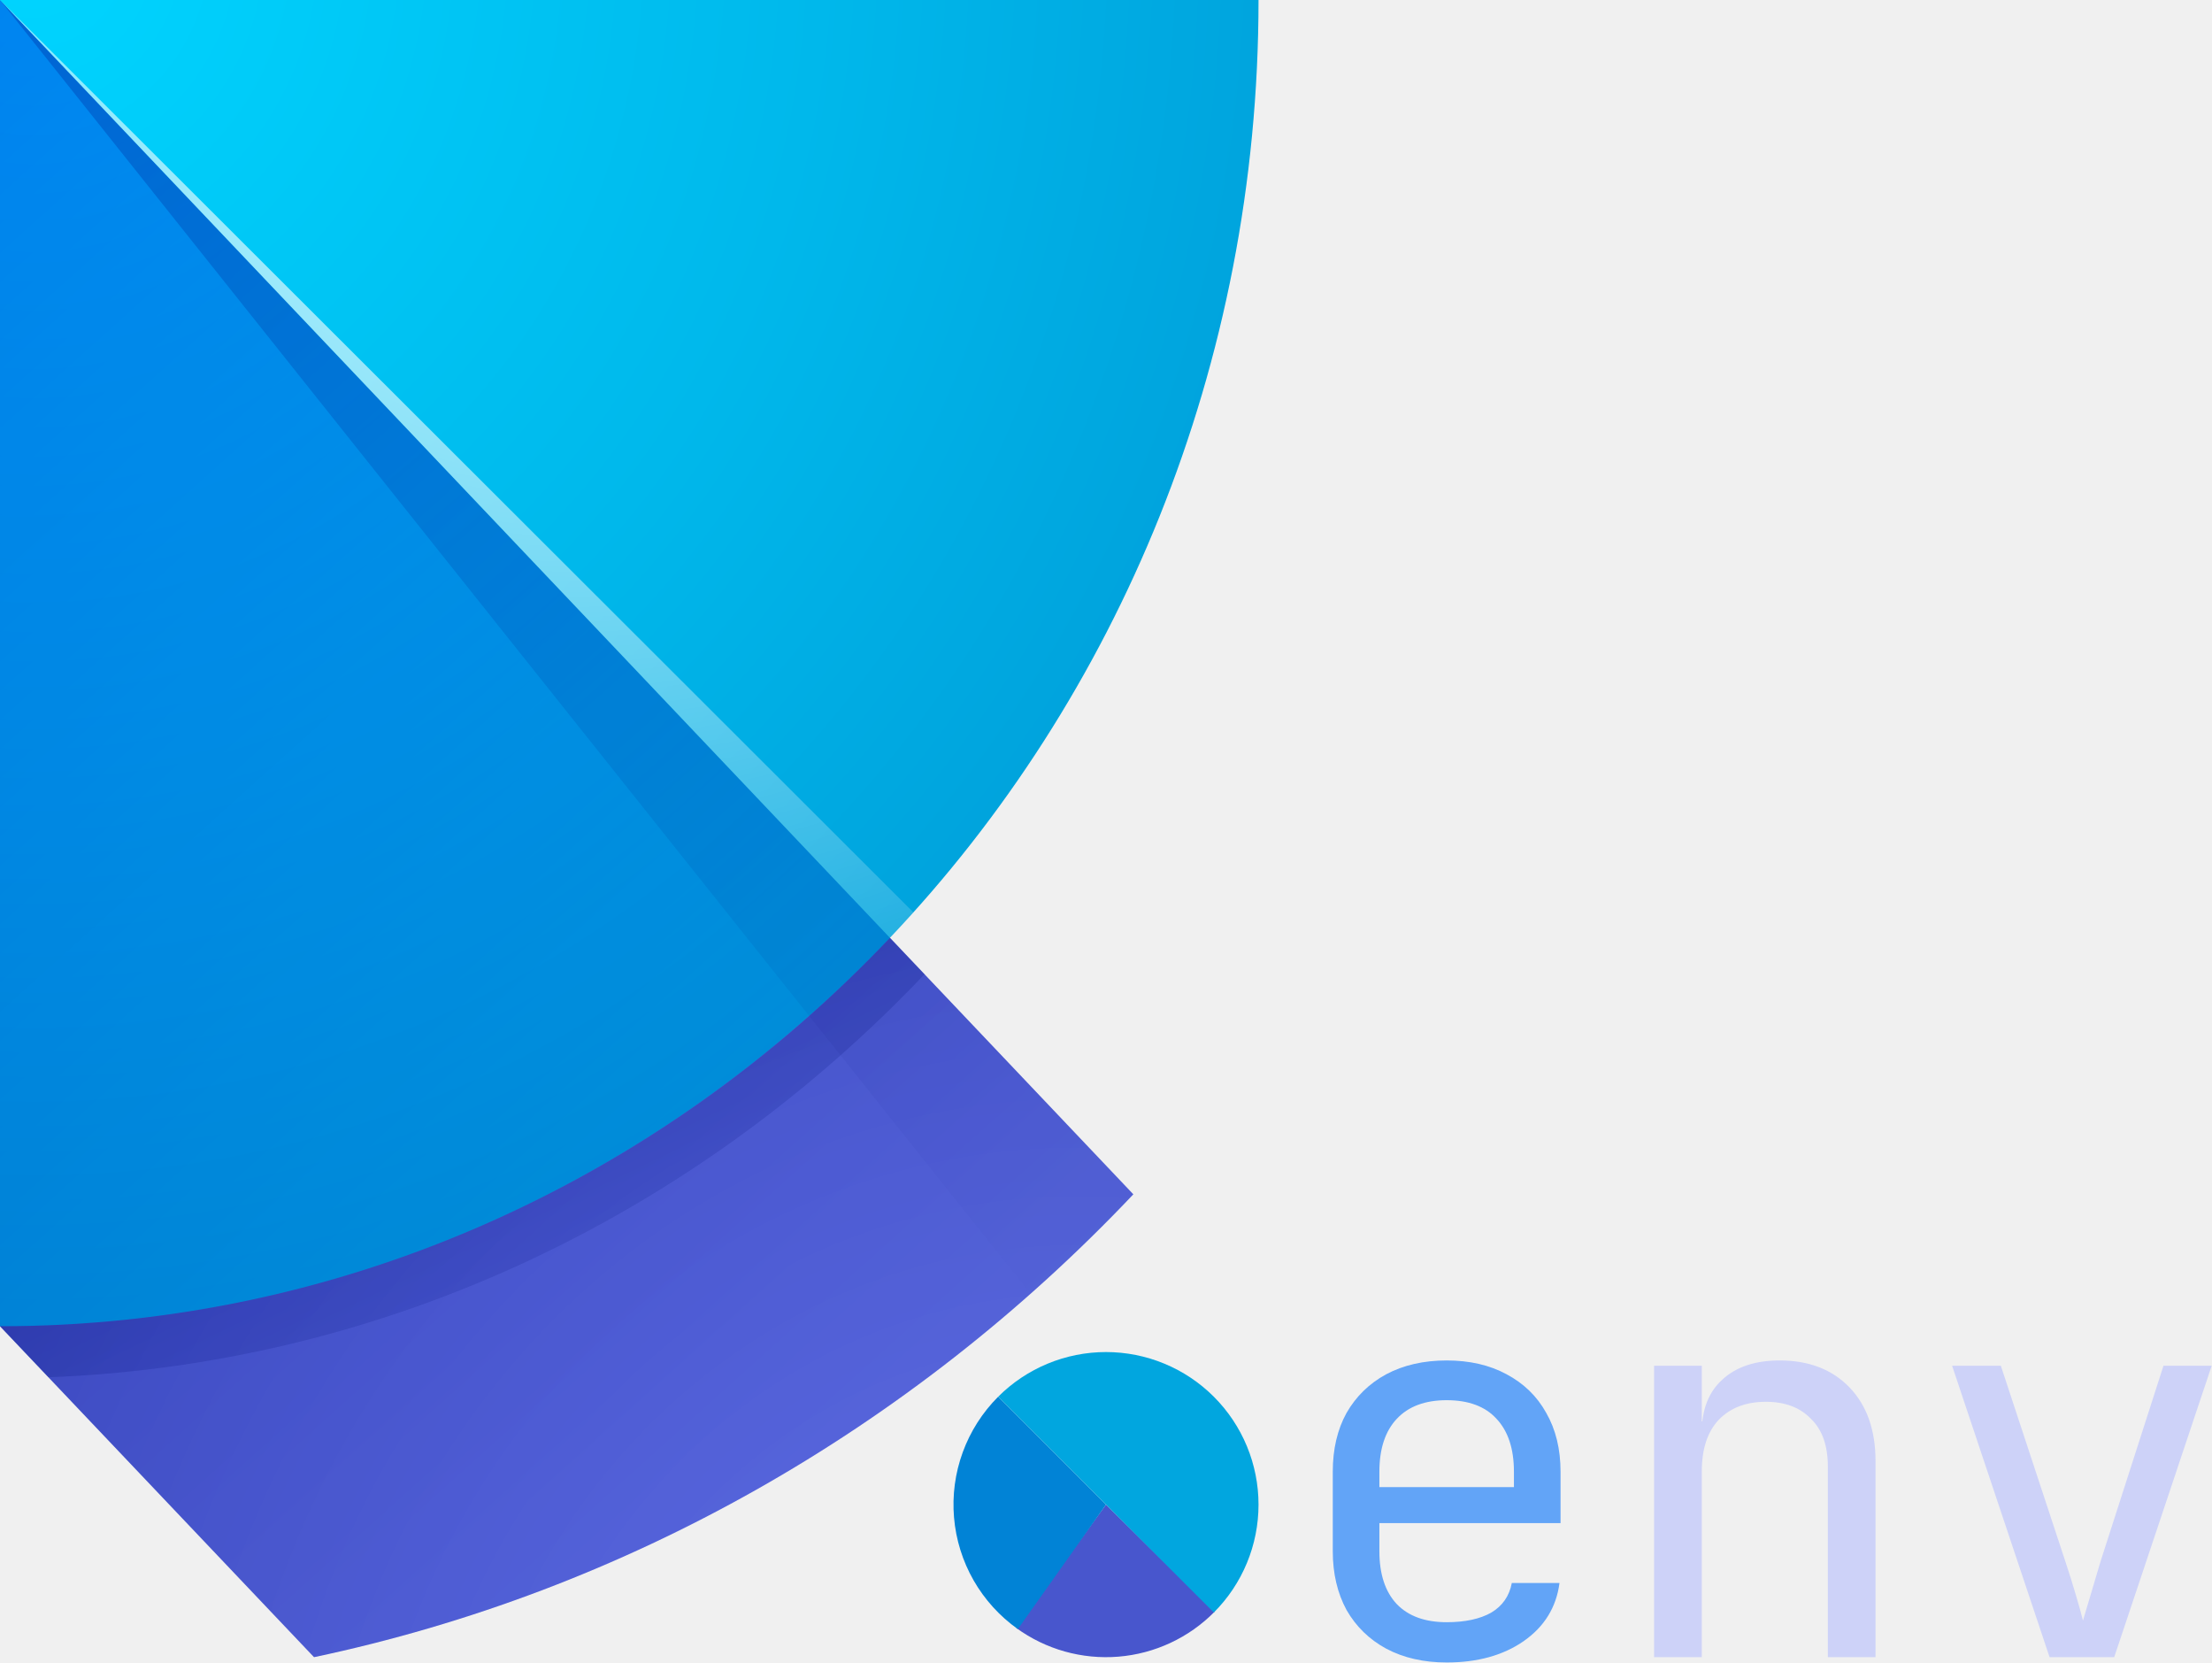
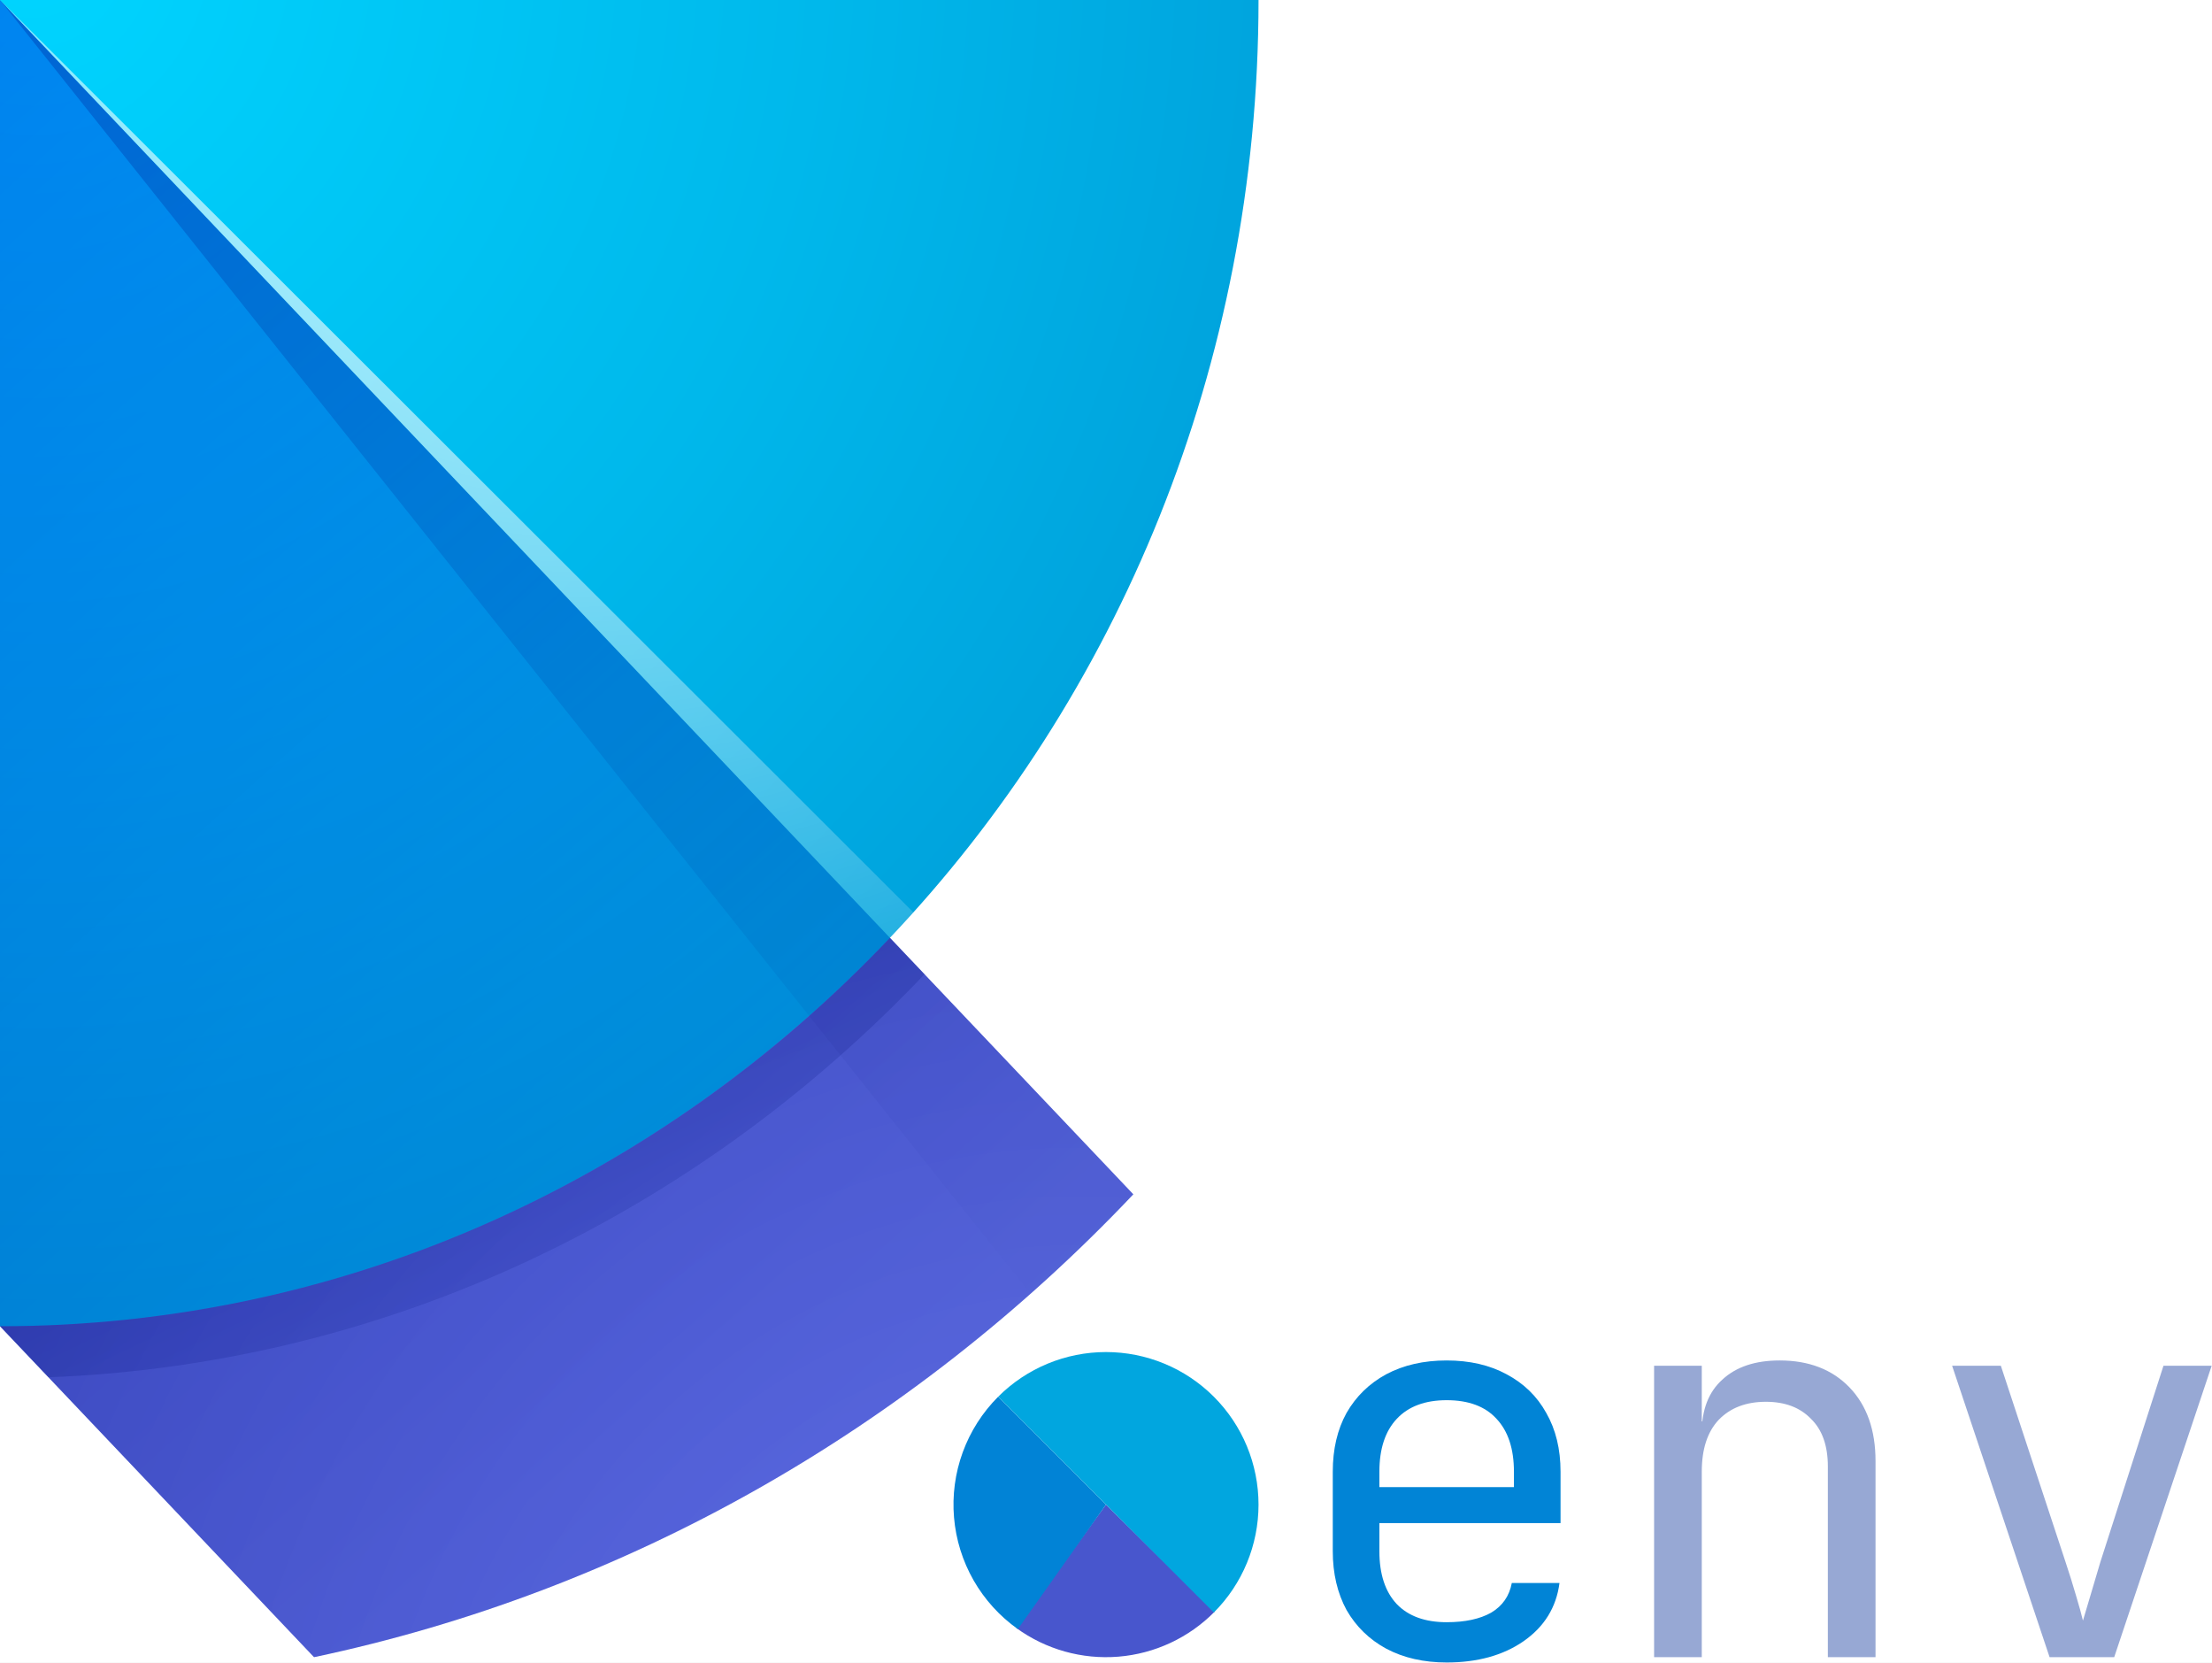
<svg xmlns="http://www.w3.org/2000/svg" width="1211" height="910" viewBox="0 0 1211 910" fill="none">
+   <rect width="1211" height="910" fill="white" />
  <g clip-path="url(#clip0_0_1)">
    <path d="M171.923 907C341.916 871.114 498.001 782.96 620.464 653.672L0 0V725.875L171.923 907Z" fill="url(#paint0_radial_0_1)" />
    <path d="M0 725.875C380.528 725.875 689 400.894 689 0H0V725.875Z" fill="url(#paint1_radial_0_1)" />
    <path style="mix-blend-mode:multiply" d="M0 725.875L26.52 753.814C213.417 746.607 382.265 663.632 506.177 533.17L487.283 513.281C423.361 580.792 347.405 634.328 263.781 670.813C180.156 707.297 90.512 726.01 0 725.875Z" fill="url(#paint2_linear_0_1)" />
    <path style="mix-blend-mode:multiply" d="M171.923 907C341.916 871.114 498.001 782.96 620.464 653.672L0 0V725.875L171.923 907Z" fill="url(#paint3_linear_0_1)" />
-     <path style="mix-blend-mode:multiply" d="M620.464 653.672L0 0L564.043 707.994C583.552 690.713 602.446 672.654 620.464 653.672Z" fill="url(#paint4_linear_0_1)" />
+     <path style="mix-blend-mode:multiply" d="M620.464 653.672L0 0L564.043 707.995C583.552 690.713 602.446 672.654 620.464 653.672Z" fill="url(#paint4_linear_0_1)" />
    <path style="mix-blend-mode:screen" d="M0 0L487.206 513.281C491.541 508.692 495.82 504.049 500.043 499.352L0 0Z" fill="url(#paint5_radial_0_1)" />
    <path d="M556.406 891.043C572.564 902.787 592.397 908.35 612.306 906.722C632.215 905.094 650.881 896.382 664.916 882.168L605.5 823.5L556.406 891.043Z" fill="#4856CD" />
    <path d="M546.457 764.457C537.862 773.051 531.248 783.418 527.075 794.833C522.902 806.249 521.272 818.438 522.298 830.548C523.324 842.659 526.981 854.4 533.015 864.951C539.049 875.502 547.313 884.608 557.23 891.634L605.5 823.5L546.457 764.457Z" fill="#0183D6" />
    <path d="M664.543 882.543C672.297 874.79 678.448 865.585 682.644 855.454C686.84 845.323 689 834.465 689 823.5C689 812.535 686.84 801.677 682.644 791.546C678.448 781.415 672.297 772.21 664.543 764.457C656.79 756.703 647.585 750.552 637.454 746.356C627.323 742.16 616.465 740 605.5 740C594.535 740 583.677 742.16 573.546 746.356C563.415 750.552 554.21 756.703 546.457 764.457L605.5 823.5L664.543 882.543Z" fill="#01A6DF" />
  </g>
-   <path d="M792 909.9C779.433 909.9 768.413 907.387 758.94 902.36C749.66 897.333 742.41 890.277 737.19 881.19C732.163 871.91 729.65 861.18 729.65 849V805.5C729.65 793.127 732.163 782.397 737.19 773.31C742.41 764.223 749.66 757.167 758.94 752.14C768.413 747.113 779.433 744.6 792 744.6C804.567 744.6 815.49 747.113 824.77 752.14C834.243 757.167 841.493 764.223 846.52 773.31C851.74 782.397 854.35 793.127 854.35 805.5V833.63H755.17V849C755.17 861.567 758.36 871.233 764.74 878C771.12 884.573 780.207 887.86 792 887.86C802.053 887.86 810.173 886.12 816.36 882.64C822.547 878.967 826.317 873.553 827.67 866.4H853.77C852.03 879.74 845.457 890.373 834.05 898.3C822.837 906.033 808.82 909.9 792 909.9ZM828.83 816.23V805.5C828.83 792.933 825.64 783.267 819.26 776.5C813.073 769.733 803.987 766.35 792 766.35C780.207 766.35 771.12 769.733 764.74 776.5C758.36 783.267 755.17 792.933 755.17 805.5V813.91H830.86L828.83 816.23Z" fill="#62A4F7" />
-   <path d="M905.567 907V747.5H931.667V777.95H937.177L931.667 784.04C931.667 771.473 935.437 761.807 942.977 755.04C950.517 748.08 960.957 744.6 974.297 744.6C990.343 744.6 1003.1 749.53 1012.58 759.39C1022.05 769.25 1026.79 782.687 1026.79 799.7V907H1000.69V802.6C1000.69 791.193 997.593 782.493 991.407 776.5C985.413 770.313 977.197 767.22 966.757 767.22C955.93 767.22 947.327 770.507 940.947 777.08C934.76 783.653 931.667 793.127 931.667 805.5V907H905.567ZM1122.08 907L1068.72 747.5H1095.4L1130.78 854.8C1132.91 861.18 1134.84 867.367 1136.58 873.36C1138.32 879.16 1139.58 883.703 1140.35 886.99C1141.32 883.703 1142.67 879.16 1144.41 873.36C1146.15 867.367 1147.99 861.18 1149.92 854.8L1184.43 747.5H1210.82L1157.46 907H1122.08Z" fill="#CDD2F8" />
+   <path d="M792 909.9C779.433 909.9 768.413 907.387 758.94 902.36C749.66 897.333 742.41 890.277 737.19 881.19C732.163 871.91 729.65 861.18 729.65 849V805.5C729.65 793.127 732.163 782.397 737.19 773.31C742.41 764.223 749.66 757.167 758.94 752.14C768.413 747.113 779.433 744.6 792 744.6C804.567 744.6 815.49 747.113 824.77 752.14C834.243 757.167 841.493 764.223 846.52 773.31C851.74 782.397 854.35 793.127 854.35 805.5V833.63H755.17V849C755.17 861.567 758.36 871.233 764.74 878C771.12 884.573 780.207 887.86 792 887.86C802.053 887.86 810.173 886.12 816.36 882.64C822.547 878.967 826.317 873.553 827.67 866.4H853.77C852.03 879.74 845.457 890.373 834.05 898.3C822.837 906.033 808.82 909.9 792 909.9ZM828.83 816.23V805.5C828.83 792.933 825.64 783.267 819.26 776.5C813.073 769.733 803.987 766.35 792 766.35C780.207 766.35 771.12 769.733 764.74 776.5C758.36 783.267 755.17 792.933 755.17 805.5V813.91H830.86L828.83 816.23Z" fill="#0184D6" />
+   <path d="M905.567 907V747.5H931.667V777.95H937.177L931.667 784.04C931.667 771.473 935.437 761.807 942.977 755.04C950.517 748.08 960.957 744.6 974.297 744.6C990.343 744.6 1003.1 749.53 1012.58 759.39C1022.05 769.25 1026.79 782.687 1026.79 799.7V907H1000.69V802.6C1000.69 791.193 997.593 782.493 991.407 776.5C985.413 770.313 977.197 767.22 966.757 767.22C955.93 767.22 947.327 770.507 940.947 777.08C934.76 783.653 931.667 793.127 931.667 805.5V907H905.567ZM1122.08 907L1068.72 747.5H1095.4L1130.78 854.8C1132.91 861.18 1134.84 867.367 1136.58 873.36C1138.32 879.16 1139.58 883.703 1140.35 886.99C1141.32 883.703 1142.67 879.16 1144.41 873.36C1146.15 867.367 1147.99 861.18 1149.92 854.8L1184.43 747.5H1210.82L1157.46 907H1122.08Z" fill="#97A8D4" />
  <defs>
    <radialGradient id="paint0_radial_0_1" cx="0" cy="0" r="1" gradientUnits="userSpaceOnUse" gradientTransform="translate(587.35 1034.97) scale(876.205 923.099)">
      <stop stop-color="#6877EC" />
      <stop offset="0.6" stop-color="#5362CF" />
      <stop offset="1" stop-color="#4352B9" />
    </radialGradient>
    <radialGradient id="paint1_radial_0_1" cx="0" cy="0" r="1" gradientUnits="userSpaceOnUse" gradientTransform="translate(14.4358 -26.2545) scale(1147.58 1209)">
      <stop stop-color="#00D5FF" />
      <stop offset="0.38" stop-color="#00B8EB" />
      <stop offset="1" stop-color="#0080C5" />
    </radialGradient>
    <linearGradient id="paint2_linear_0_1" x1="28.472" y1="109.002" x2="367.554" y2="817.098" gradientUnits="userSpaceOnUse">
      <stop stop-color="#294CA7" />
      <stop offset="0.48" stop-color="#96A7D4" />
      <stop offset="0.84" stop-color="#E1E6F3" />
      <stop offset="1" stop-color="white" />
    </linearGradient>
    <linearGradient id="paint3_linear_0_1" x1="-438.133" y1="-233.698" x2="670.363" y2="998.724" gradientUnits="userSpaceOnUse">
      <stop stop-color="#6877EC" />
      <stop offset="0.29" stop-color="#97A1F2" />
      <stop offset="0.77" stop-color="#E2E4FB" />
      <stop offset="1" stop-color="white" />
    </linearGradient>
    <linearGradient id="paint4_linear_0_1" x1="-318.957" y1="-463.056" x2="662.485" y2="647.051" gradientUnits="userSpaceOnUse">
      <stop stop-color="#8397CC" />
      <stop offset="0.15" stop-color="#97A8D4" />
      <stop offset="0.73" stop-color="#E2E6F3" />
      <stop offset="1" stop-color="white" />
    </linearGradient>
    <radialGradient id="paint5_radial_0_1" cx="0" cy="0" r="1" gradientUnits="userSpaceOnUse" gradientTransform="translate(312.746 -56.2178) scale(663.172 698.665)">
      <stop stop-color="white" />
      <stop offset="1" />
    </radialGradient>
    <clipPath id="clip0_0_1">
      <rect width="689" height="907" fill="white" />
    </clipPath>
  </defs>
</svg>
